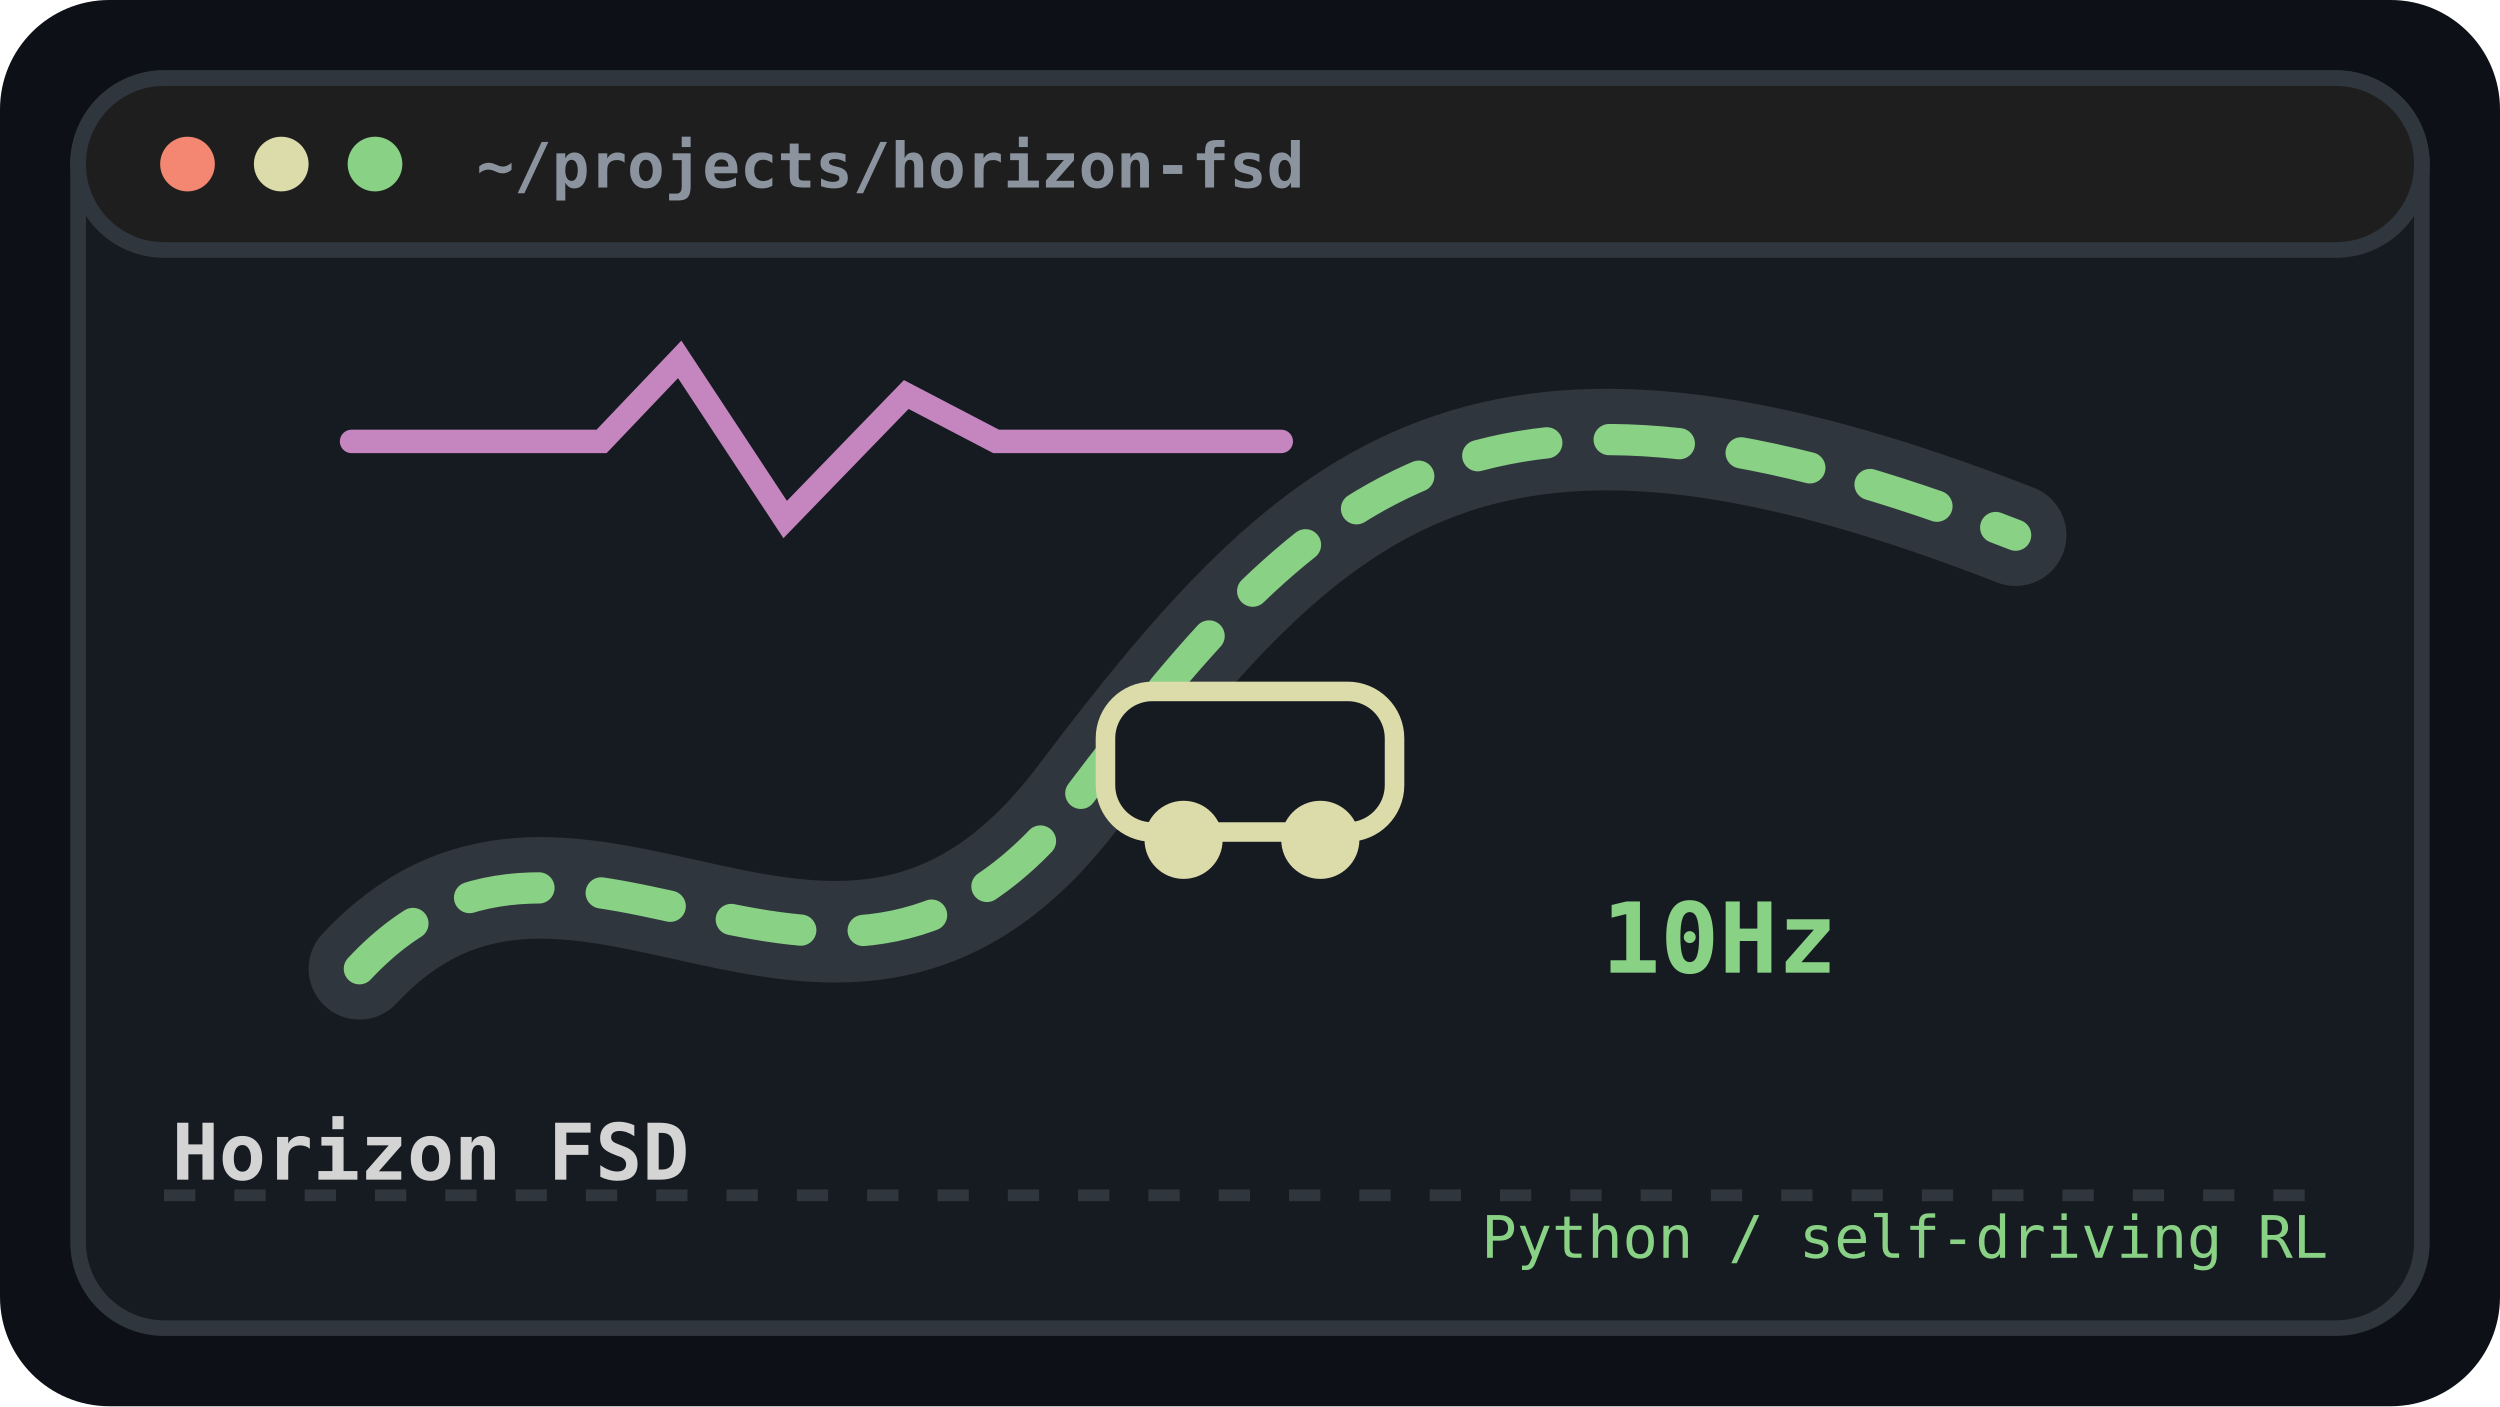
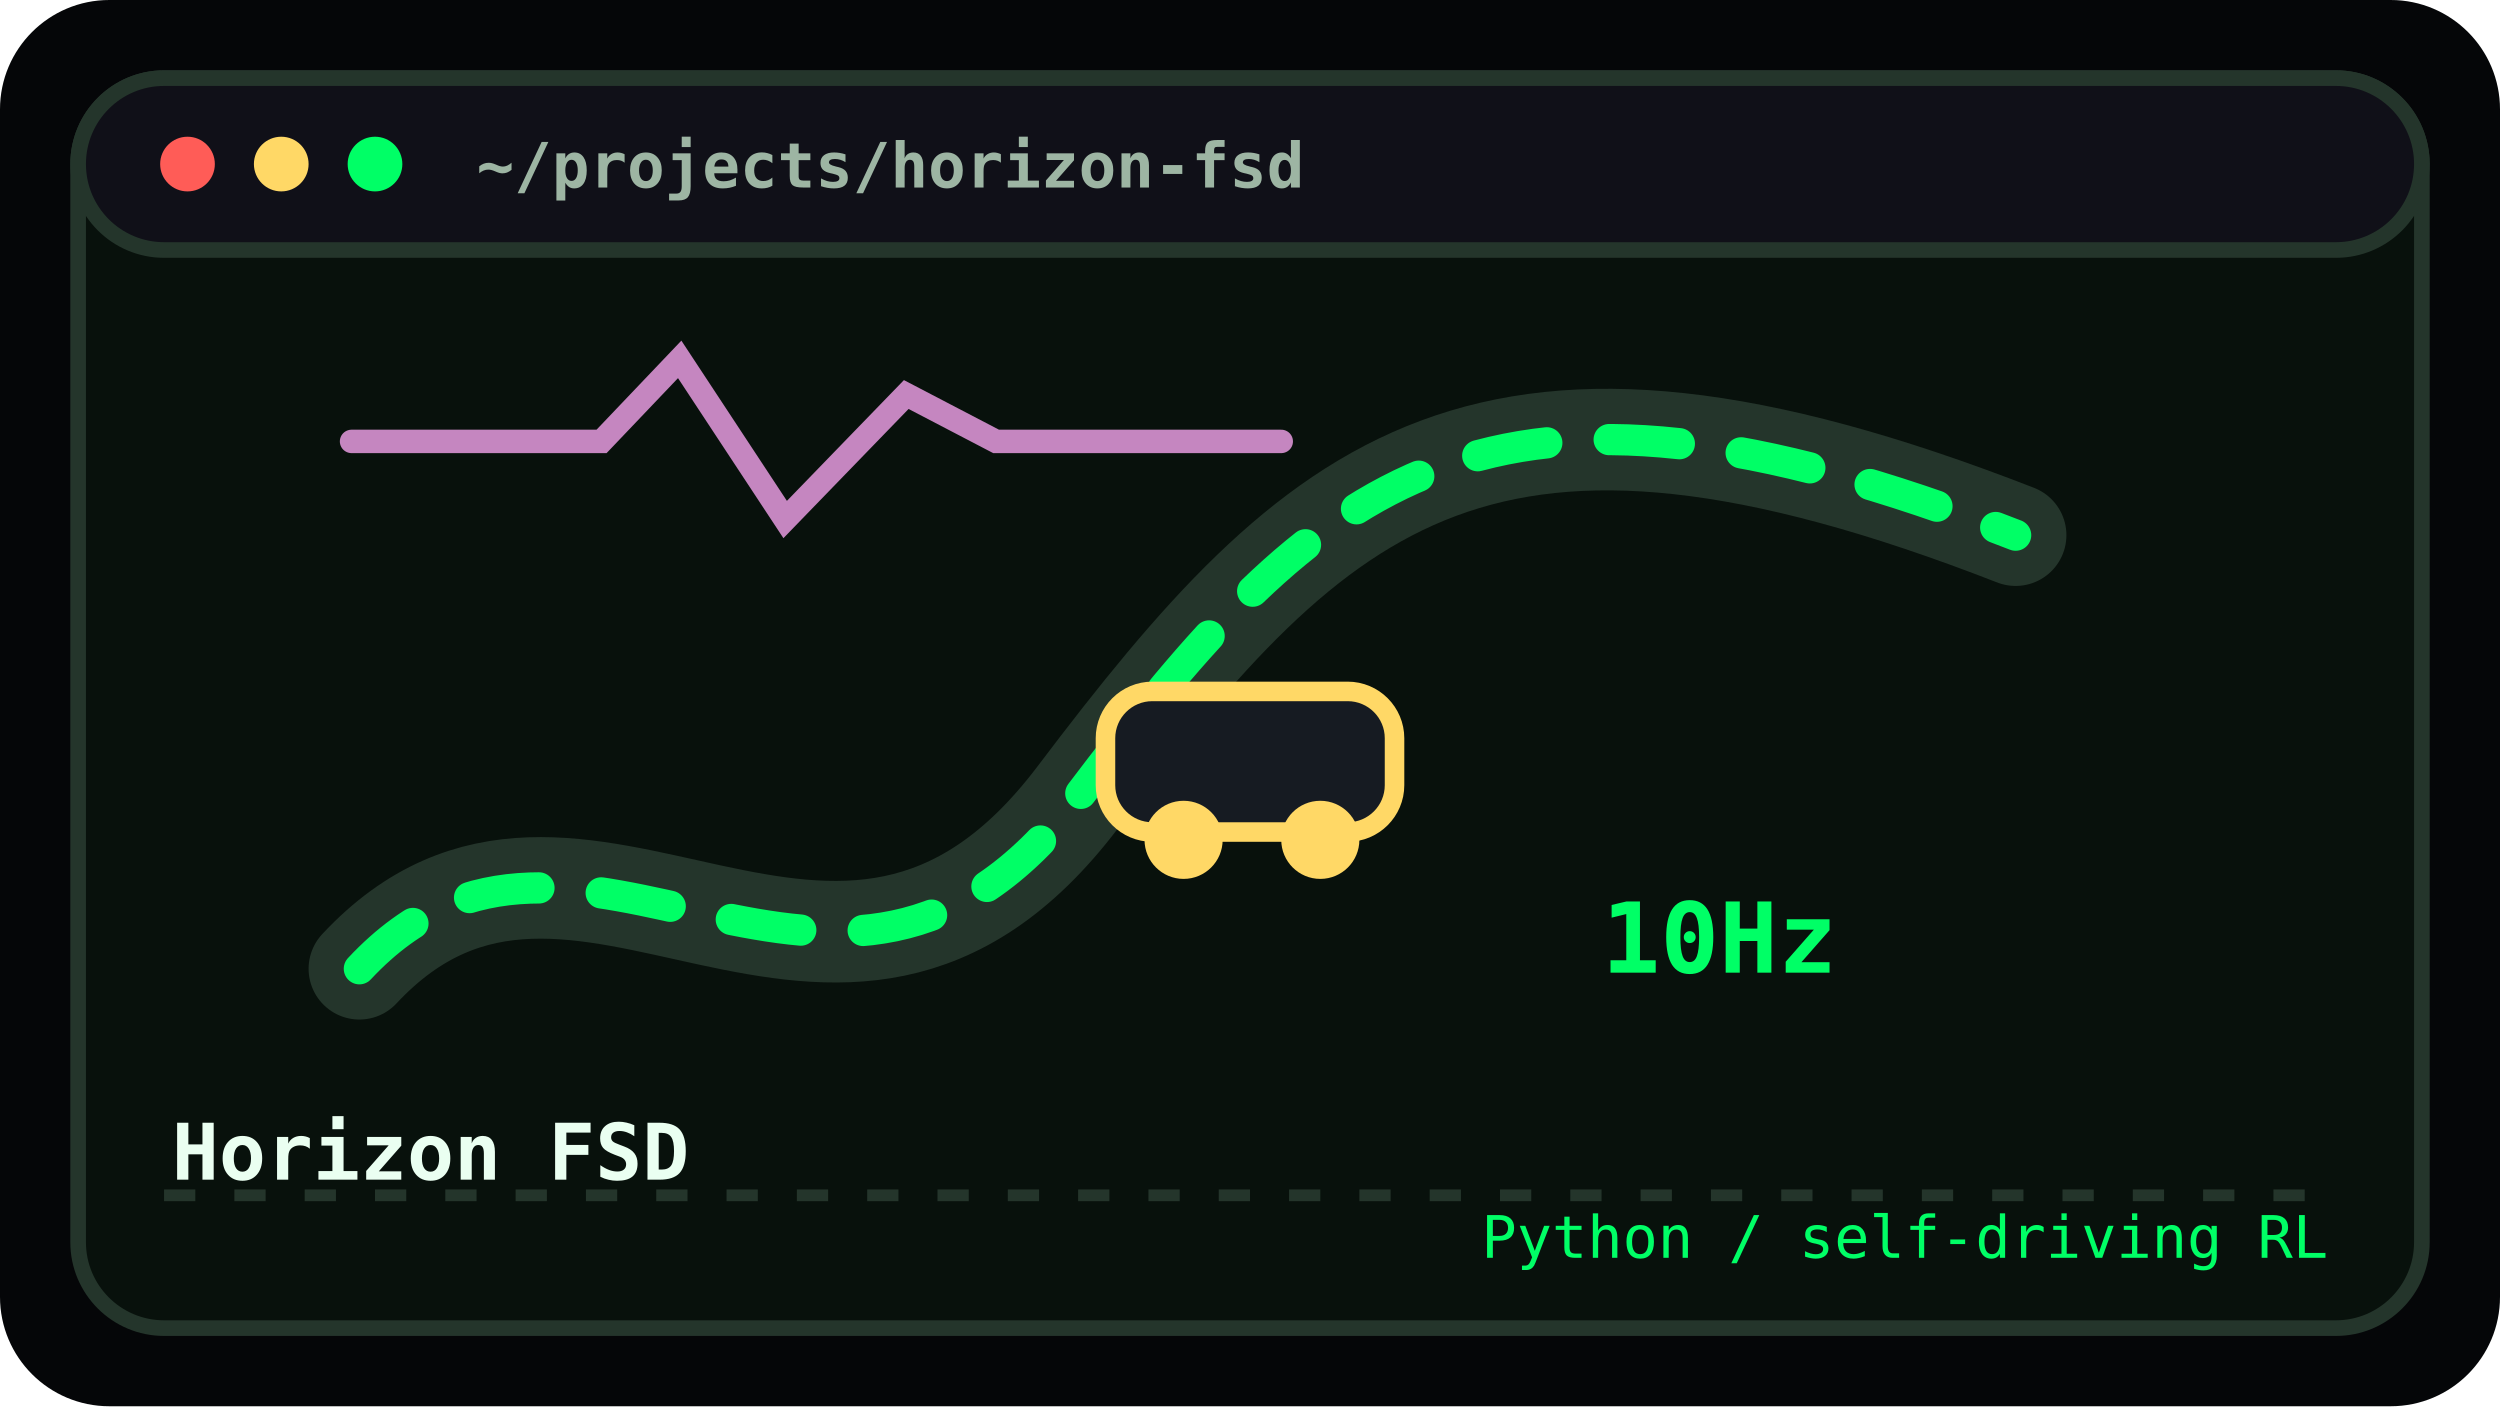
<svg xmlns="http://www.w3.org/2000/svg" viewBox="0 0 640 360" role="img" aria-labelledby="title desc">
-   <rect width="640" height="360" rx="28" fill="#0d1117" />
-   <rect x="20" y="20" width="600" height="320" rx="22" fill="#161b22" stroke="#30363d" stroke-width="4" />
-   <rect x="20" y="20" width="600" height="44" rx="22" fill="#1e1e1e" stroke="#30363d" stroke-width="4" />
-   <circle cx="48" cy="42" r="7" fill="#f48771" />
-   <circle cx="72" cy="42" r="7" fill="#dcdcaa" />
-   <circle cx="96" cy="42" r="7" fill="#89d185" />
-   <text x="122" y="48" font-family="Cascadia Code, Consolas, monospace" font-size="16" font-weight="800" fill="#8b949e">~/projects/horizon-fsd</text>
-   <path d="M42 306 H598" stroke="#30363d" stroke-width="3" stroke-dasharray="8 10" />
-   <path d="M92 248 C148 188 214 286 276 204 S380 84 516 137" fill="none" stroke="#30363d" stroke-width="26" stroke-linecap="round" />
-   <path d="M92 248 C148 188 214 286 276 204 S380 84 516 137" fill="none" stroke="#89d185" stroke-width="8" stroke-linecap="round" stroke-dasharray="18 16" />
-   <rect x="283" y="177" width="74" height="36" rx="12" fill="#161b22" stroke="#dcdcaa" stroke-width="5" />
-   <circle cx="303" cy="215" r="10" fill="#dcdcaa" />
-   <circle cx="338" cy="215" r="10" fill="#dcdcaa" />
+   <rect width="640" height="360" rx="28" fill="#050608" />
+   <rect x="20" y="20" width="600" height="320" rx="22" fill="#08110c" stroke="#24352b" stroke-width="4" />
+   <rect x="20" y="20" width="600" height="44" rx="22" fill="#101018" stroke="#24352b" stroke-width="4" />
+   <circle cx="48" cy="42" r="7" fill="#ff5c57" />
+   <circle cx="72" cy="42" r="7" fill="#ffd866" />
+   <circle cx="96" cy="42" r="7" fill="#00ff66" />
+   <text x="122" y="48" font-family="Terminal, Fixedsys, Lucida Console, Cascadia Code, Consolas, monospace" font-size="16" font-weight="800" fill="#9db5a3">~/projects/horizon-fsd</text>
+   <path d="M42 306 H598" stroke="#24352b" stroke-width="3" stroke-dasharray="8 10" />
+   <path d="M92 248 C148 188 214 286 276 204 S380 84 516 137" fill="none" stroke="#24352b" stroke-width="26" stroke-linecap="round" />
+   <path d="M92 248 C148 188 214 286 276 204 S380 84 516 137" fill="none" stroke="#00ff66" stroke-width="8" stroke-linecap="round" stroke-dasharray="18 16" />
+   <rect x="283" y="177" width="74" height="36" rx="12" fill="#161b22" stroke="#ffd866" stroke-width="5" />
+   <circle cx="303" cy="215" r="10" fill="#ffd866" />
+   <circle cx="338" cy="215" r="10" fill="#ffd866" />
  <path d="M90 113 H154 L174 92 L201 133 L232 101 L255 113 H328" fill="none" stroke="#c586c0" stroke-width="6" stroke-linecap="round" />
-   <text x="410" y="249" font-family="Cascadia Code, Consolas, monospace" font-size="25" font-weight="800" fill="#89d185">10Hz</text>
-   <text x="44" y="302" font-family="Cascadia Code, Consolas, monospace" font-size="20" font-weight="800" fill="#d4d4d4">Horizon FSD</text>
-   <text x="596" y="322" text-anchor="end" font-family="Cascadia Code, Consolas, monospace" font-size="15" fill="#89d185">Python / self-driving RL</text>
+   <text x="410" y="249" font-family="Terminal, Fixedsys, Lucida Console, Cascadia Code, Consolas, monospace" font-size="25" font-weight="800" fill="#00ff66">10Hz</text>
+   <text x="44" y="302" font-family="Terminal, Fixedsys, Lucida Console, Cascadia Code, Consolas, monospace" font-size="20" font-weight="800" fill="#eafff1">Horizon FSD</text>
+   <text x="596" y="322" text-anchor="end" font-family="Terminal, Fixedsys, Lucida Console, Cascadia Code, Consolas, monospace" font-size="15" fill="#00ff66">Python / self-driving RL</text>
</svg>
